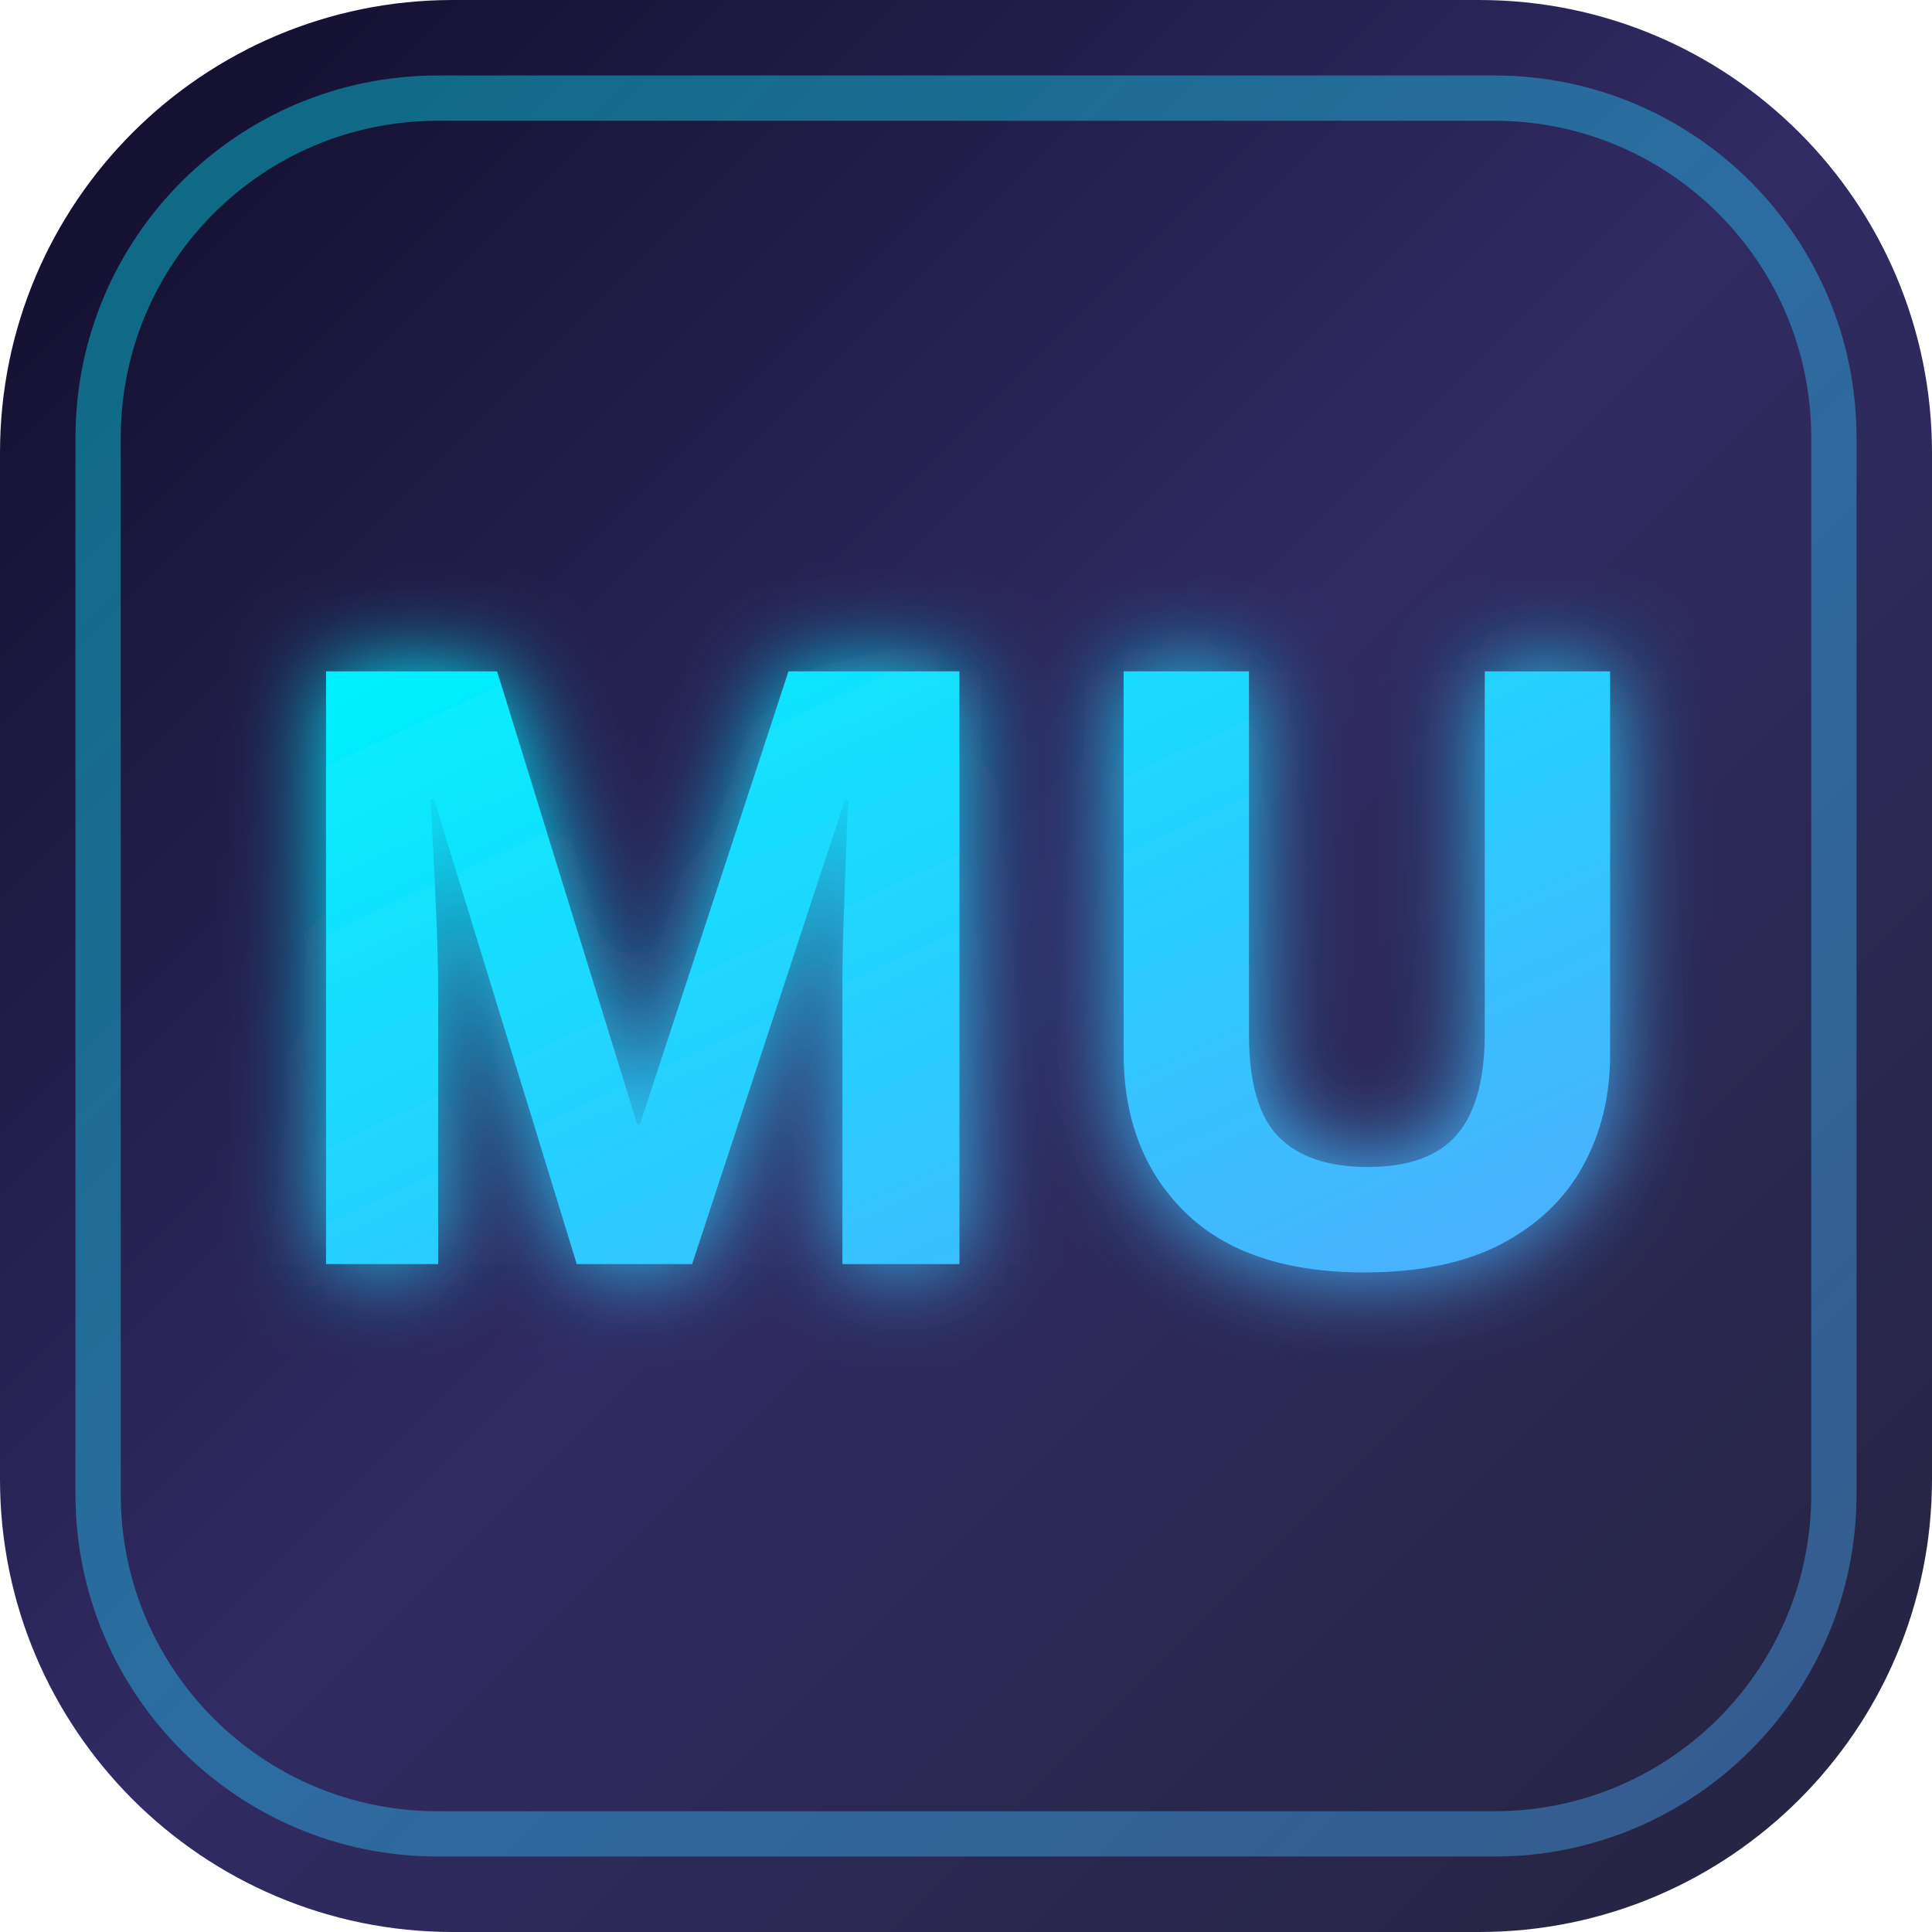
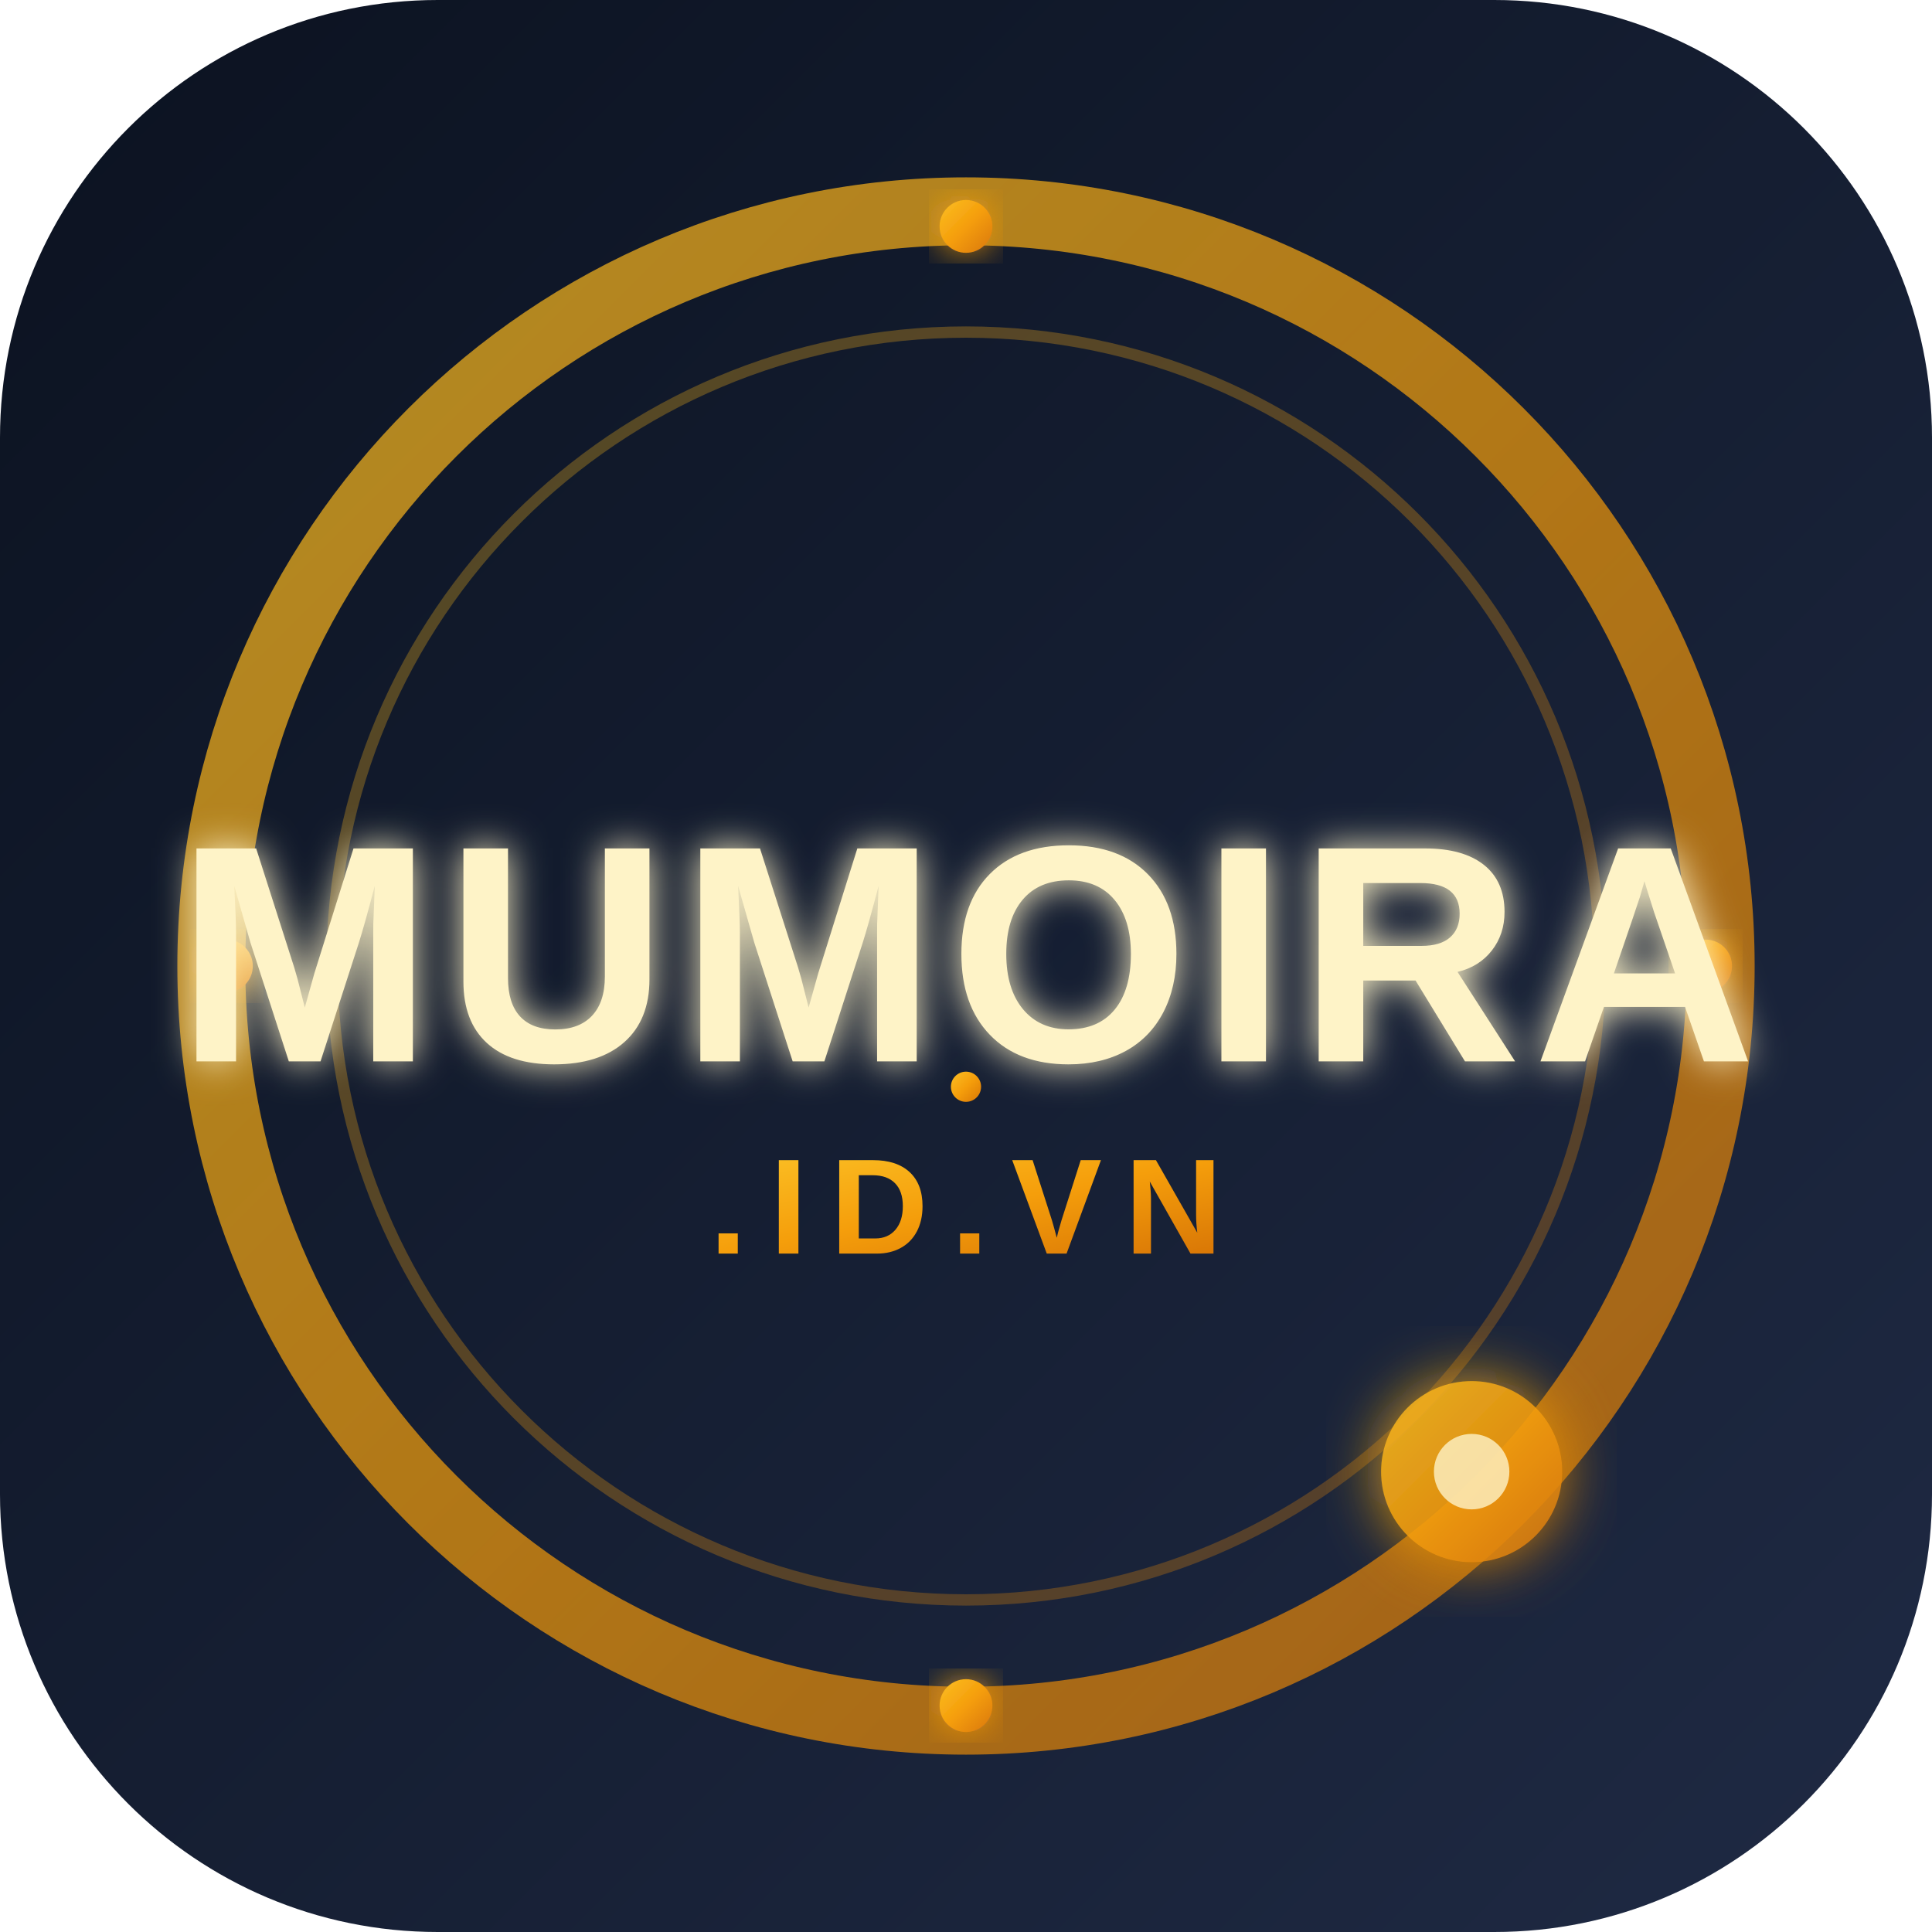
<svg xmlns="http://www.w3.org/2000/svg" viewBox="0 0 512 512">
  <defs>
-     <linearGradient id="bgGradient" x1="0%" y1="0%" x2="100%" y2="100%">
-       <stop offset="0%" stop-color="#0f0c29" />
-       <stop offset="50%" stop-color="#302b63" />
-       <stop offset="100%" stop-color="#24243e" />
+     <linearGradient id="bg" x1="0%" y1="0%" x2="100%" y2="100%">
+       <stop offset="0%" stop-color="#0b1220" />
+       <stop offset="100%" stop-color="#1f2a44" />
    </linearGradient>
-     <linearGradient id="textGradient" x1="0%" y1="0%" x2="100%" y2="100%">
-       <stop offset="0%" stop-color="#00f2fe" />
-       <stop offset="100%" stop-color="#4facfe" />
+     <linearGradient id="accent" x1="0%" y1="0%" x2="100%" y2="100%">
+       <stop offset="0%" stop-color="#fbbf24" />
+       <stop offset="50%" stop-color="#f59e0b" />
+       <stop offset="100%" stop-color="#d97706" />
    </linearGradient>
-     <filter id="glow" x="-20%" y="-20%" width="140%" height="140%">
-       <feGaussianBlur stdDeviation="12" result="blur" />
+     <linearGradient id="accent2" x1="0%" y1="0%" x2="100%" y2="0%">
+       <stop offset="0%" stop-color="#f59e0b" />
+       <stop offset="100%" stop-color="#fbbf24" />
+     </linearGradient>
+     <filter id="glow" x="-30%" y="-30%" width="160%" height="160%">
+       <feGaussianBlur stdDeviation="8" result="b" />
      <feMerge>
-         <feMergeNode in="blur" />
+         <feMergeNode in="b" />
+         <feMergeNode in="SourceGraphic" />
+       </feMerge>
+     </filter>
+     <filter id="softglow" x="-20%" y="-20%" width="140%" height="140%">
+       <feGaussianBlur stdDeviation="5" result="b" />
+       <feMerge>
+         <feMergeNode in="b" />
        <feMergeNode in="SourceGraphic" />
      </feMerge>
    </filter>
  </defs>
-   <rect width="512" height="512" rx="120" fill="url(#bgGradient)" />
-   <rect width="460" height="460" x="26" y="26" rx="90" fill="none" stroke="url(#textGradient)" stroke-width="12" opacity="0.4" />
-   <text x="256" y="335" font-family="'Segoe UI', Impact, sans-serif" font-size="220" font-weight="900" fill="url(#textGradient)" text-anchor="middle" letter-spacing="5" filter="url(#glow)">MU</text>
+   <rect width="512" height="512" rx="116" fill="url(#bg)" />
+   <circle cx="256" cy="256" r="200" fill="none" stroke="url(#accent)" stroke-width="18" opacity="0.7" />
+   <circle cx="256" cy="256" r="168" fill="none" stroke="url(#accent)" stroke-width="3" opacity="0.3" />
+   <circle cx="256" cy="60" r="7" fill="url(#accent)" filter="url(#softglow)" />
+   <circle cx="256" cy="452" r="7" fill="url(#accent)" filter="url(#softglow)" />
+   <circle cx="60" cy="256" r="7" fill="url(#accent)" filter="url(#softglow)" />
+   <circle cx="452" cy="256" r="7" fill="url(#accent)" filter="url(#softglow)" />
+   <line x1="100" y1="128" x2="412" y2="128" stroke="url(#accent2)" stroke-width="2" opacity="0.6" />
+   <line x1="100" y1="384" x2="412" y2="384" stroke="url(#accent2)" stroke-width="2" opacity="0.6" />
+   <text x="256" y="258" font-family="'Arial Black', 'Helvetica Neue', Arial, sans-serif" font-size="82" font-weight="900" text-anchor="middle" dominant-baseline="middle" fill="#fef3c7" letter-spacing="3" filter="url(#softglow)">MUMOIRA</text>
+   <circle cx="256" cy="288" r="4" fill="url(#accent)" />
+   <text x="256" y="322" font-family="'Arial Black', 'Helvetica Neue', Arial, sans-serif" font-size="36" font-weight="900" text-anchor="middle" dominant-baseline="middle" fill="url(#accent)" letter-spacing="6">.ID.VN</text>
+   <circle cx="390" cy="390" r="24" fill="url(#accent)" filter="url(#glow)" opacity="0.9" />
+   <circle cx="390" cy="390" r="10" fill="#fef3c7" opacity="0.8" />
</svg>
